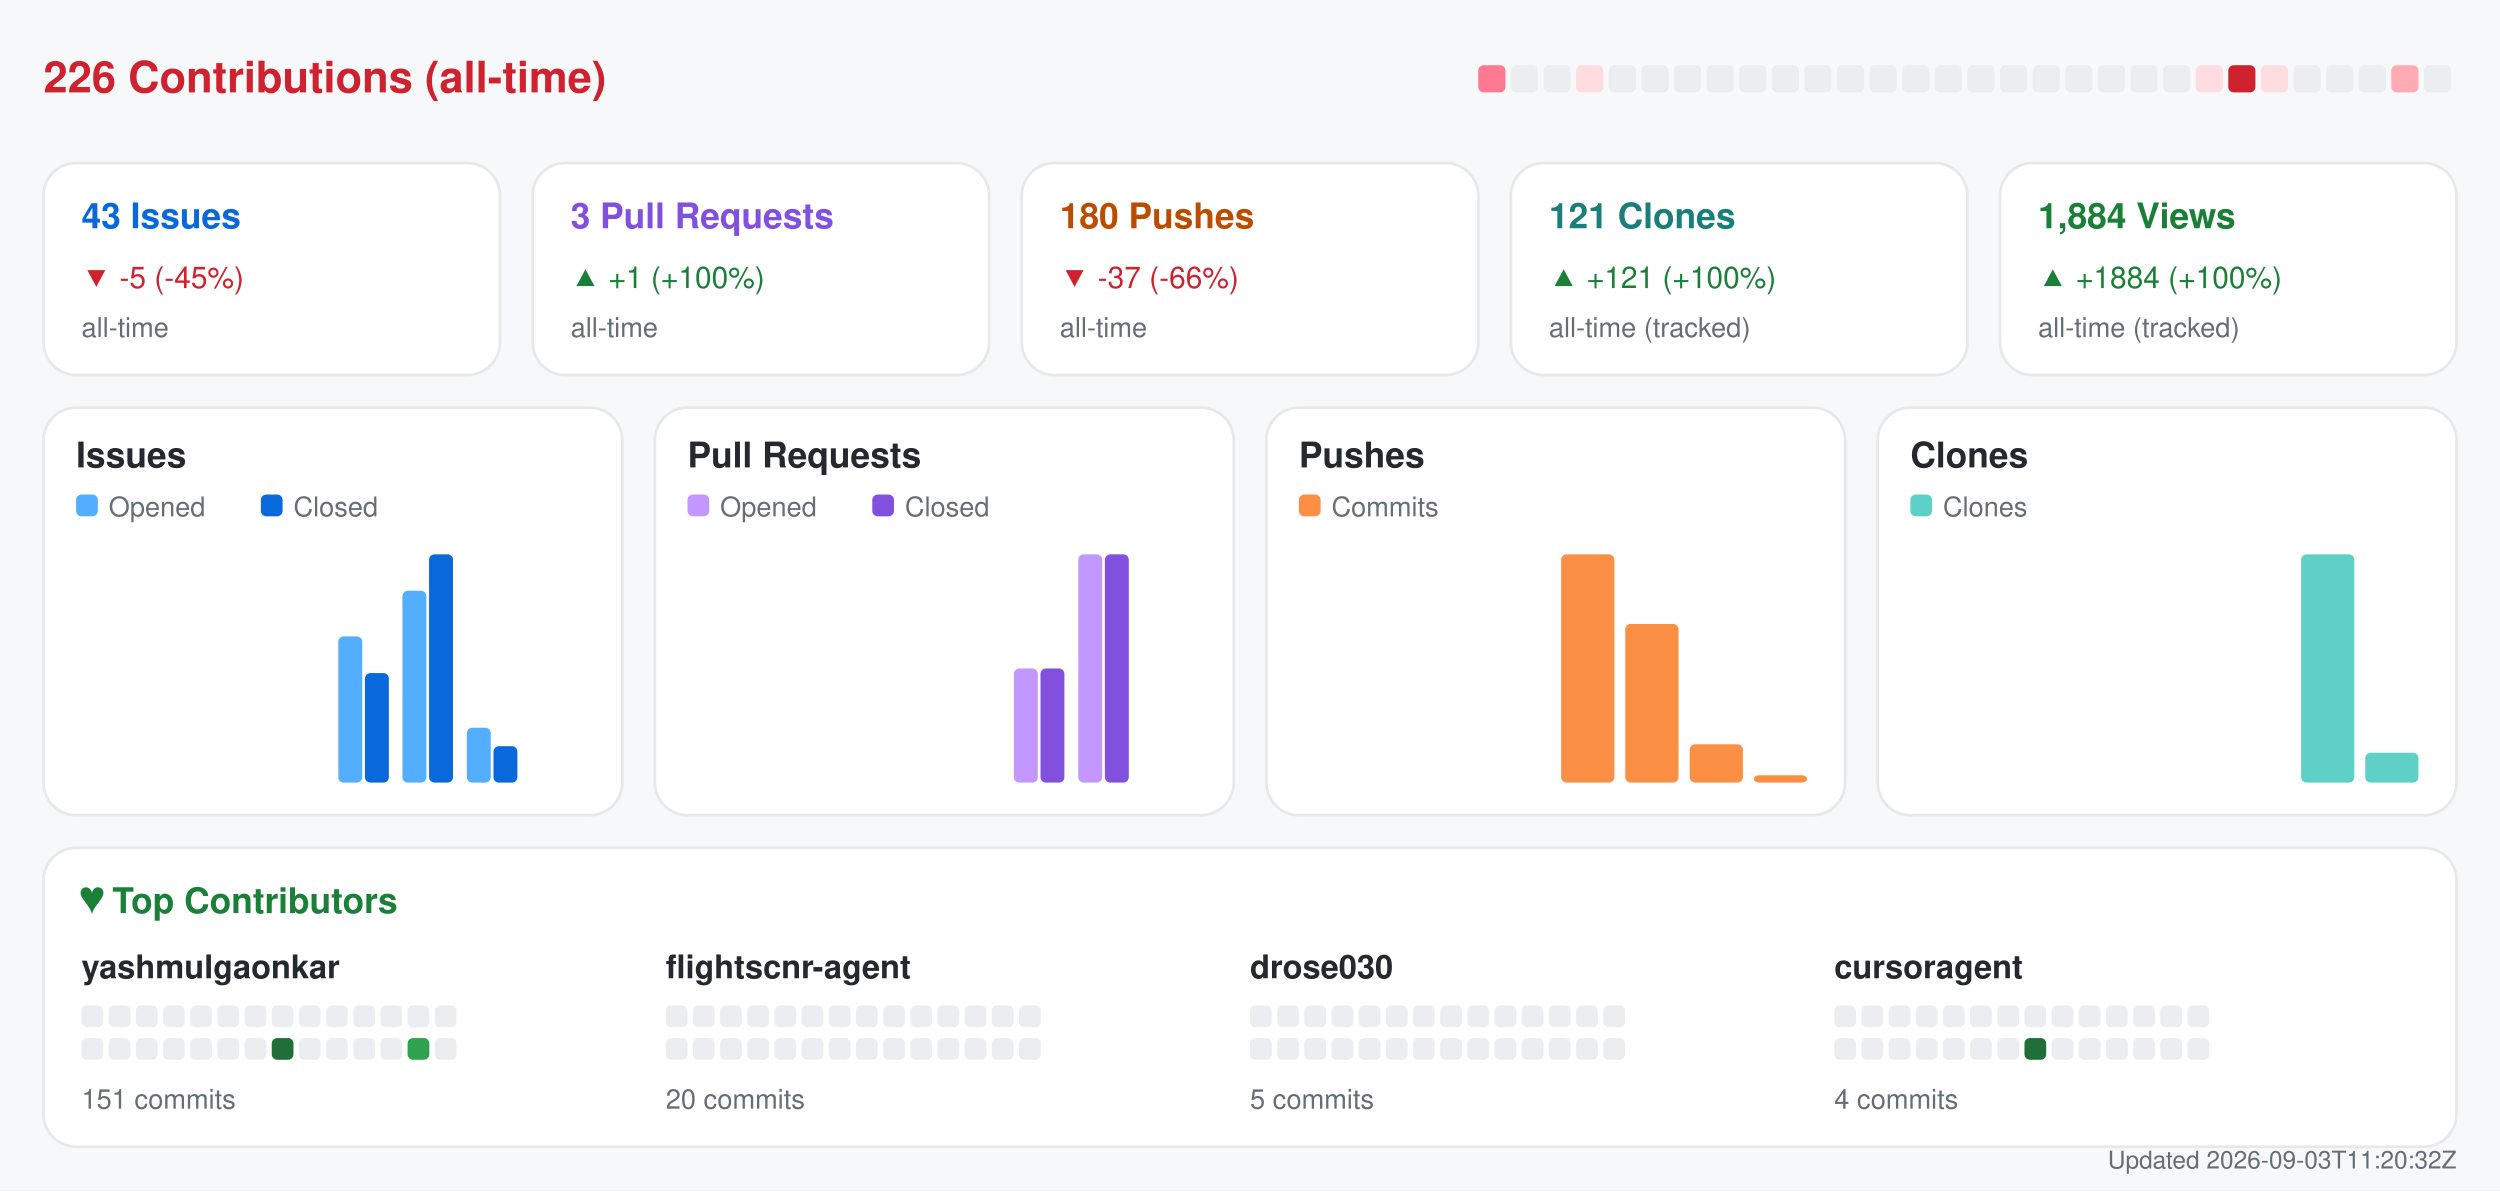
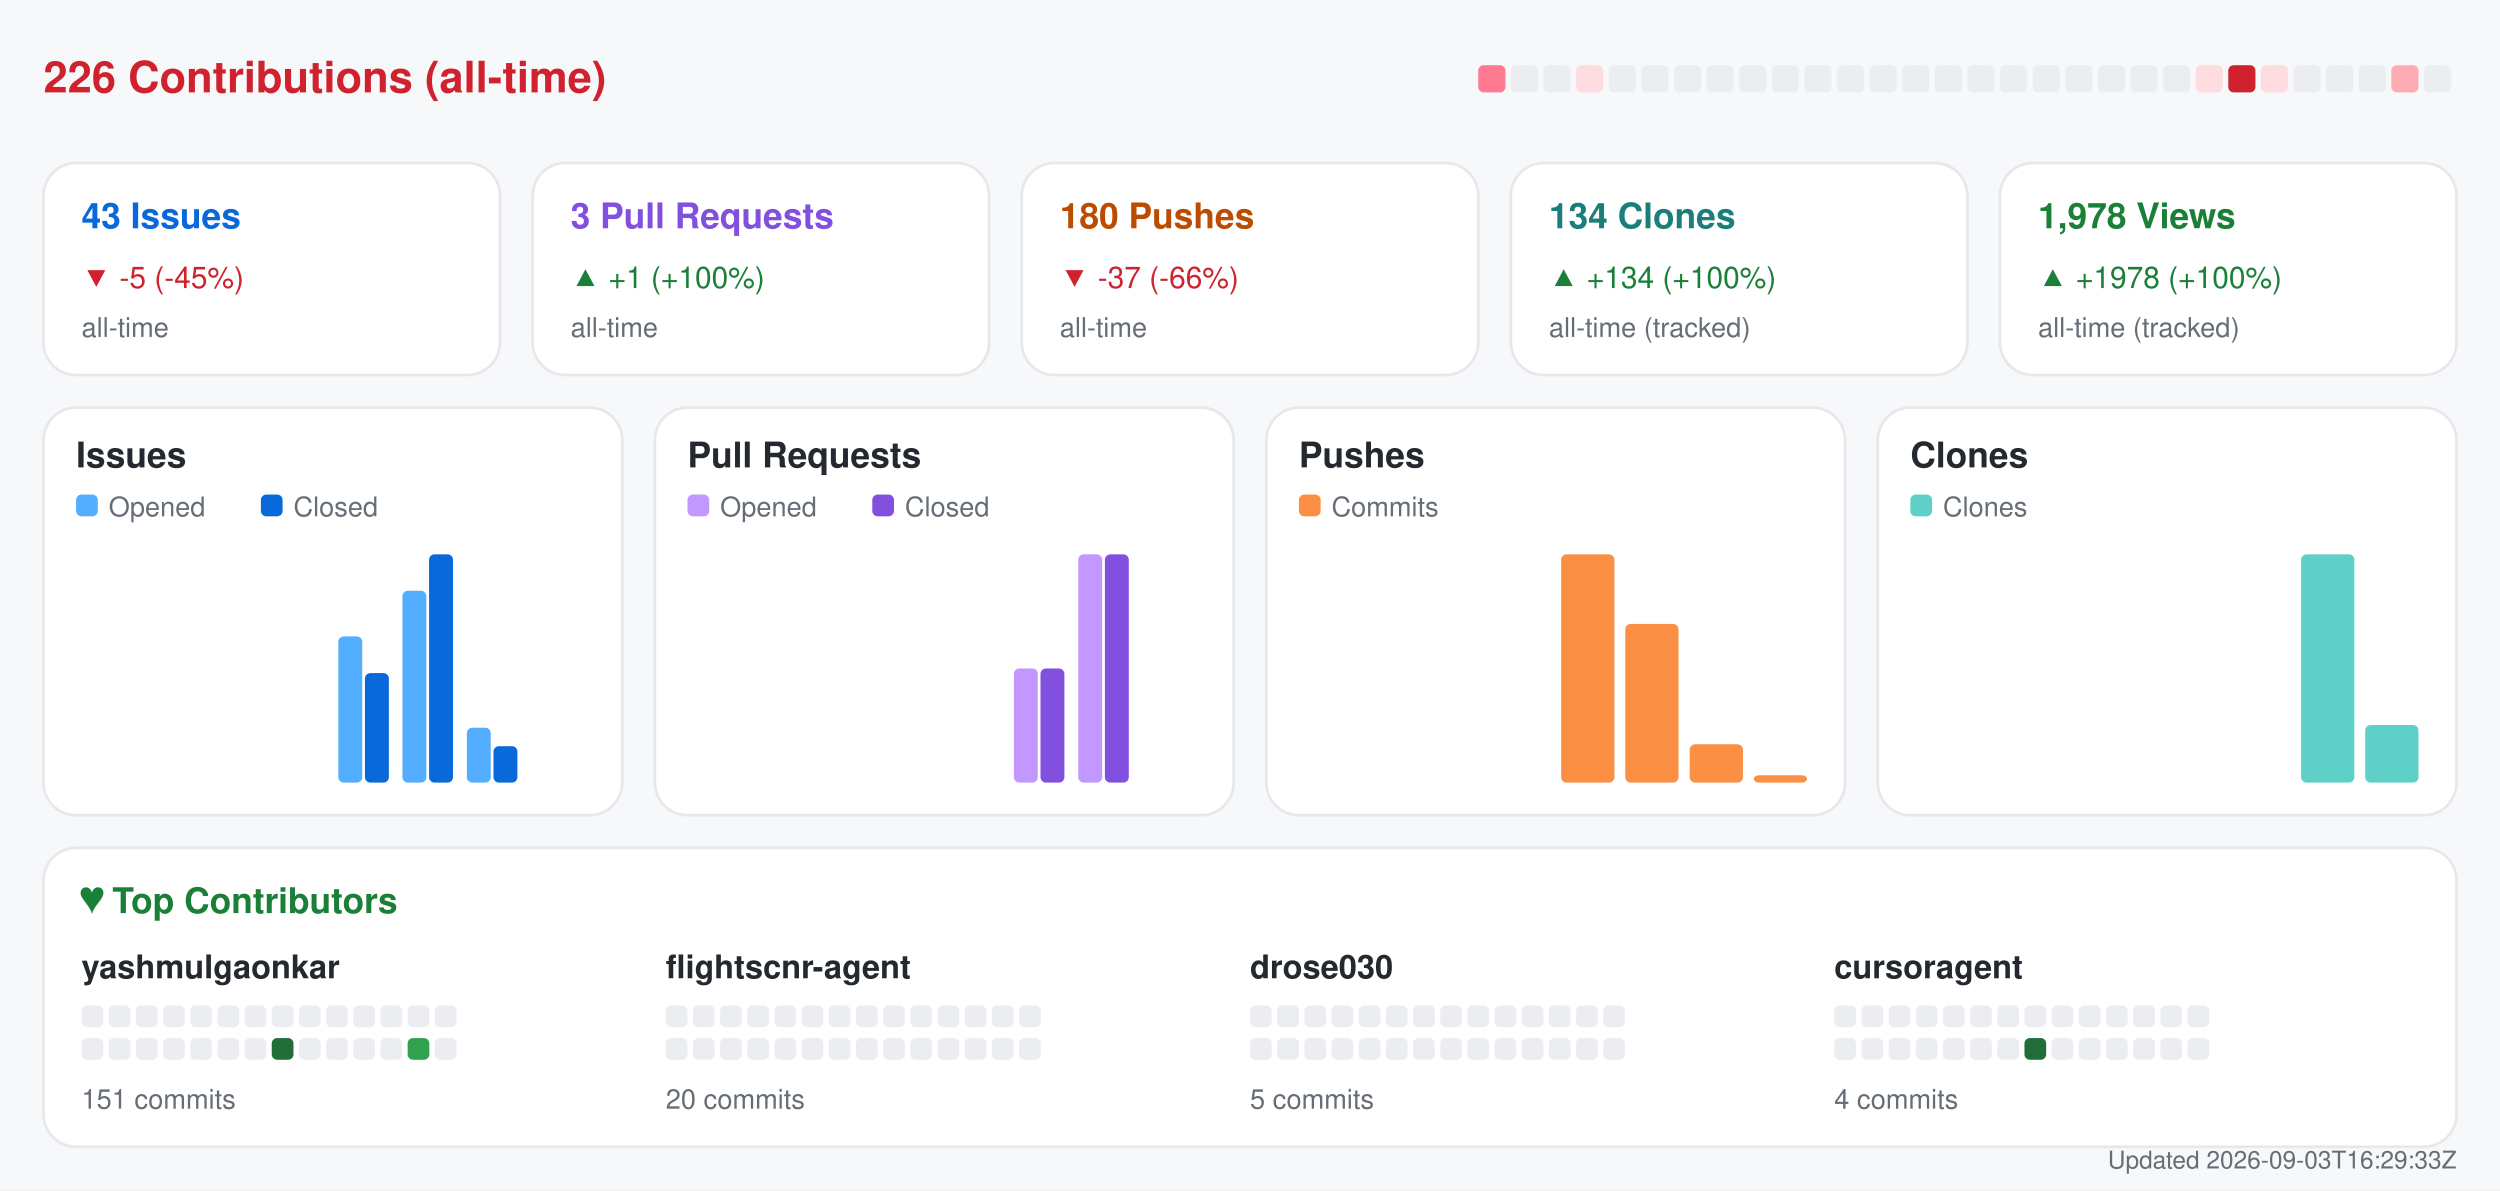
<svg xmlns="http://www.w3.org/2000/svg" width="920" height="438" viewBox="0 0 920 438" role="img" aria-label="Repository analytics for yashmulgaonkar/FlightScnr">
  <rect x="0.0" y="0.0" width="920.0" height="438.0" rx="0" fill="#f6f8fa" />
  <text x="16.0" y="34.0" fill="#cf222e" font-size="16" font-family="-apple-system,BlinkMacSystemFont,Segoe UI,Helvetica,Arial,sans-serif" font-weight="600" text-anchor="start">226 Contributions (all-time)</text>
  <rect x="544.0" y="24.0" width="10.0" height="10.0" rx="2" fill="#ff7a90" />
  <rect x="556.0" y="24.0" width="10.0" height="10.0" rx="2" fill="#ebedf0" />
  <rect x="568.0" y="24.0" width="10.0" height="10.0" rx="2" fill="#ebedf0" />
  <rect x="580.0" y="24.0" width="10.0" height="10.0" rx="2" fill="#ffdce0" />
  <rect x="592.0" y="24.0" width="10.0" height="10.0" rx="2" fill="#ebedf0" />
  <rect x="604.0" y="24.0" width="10.0" height="10.0" rx="2" fill="#ebedf0" />
  <rect x="616.0" y="24.0" width="10.0" height="10.0" rx="2" fill="#ebedf0" />
  <rect x="628.0" y="24.0" width="10.0" height="10.0" rx="2" fill="#ebedf0" />
  <rect x="640.0" y="24.0" width="10.0" height="10.0" rx="2" fill="#ebedf0" />
  <rect x="652.0" y="24.0" width="10.0" height="10.0" rx="2" fill="#ebedf0" />
  <rect x="664.0" y="24.0" width="10.0" height="10.0" rx="2" fill="#ebedf0" />
  <rect x="676.0" y="24.0" width="10.0" height="10.0" rx="2" fill="#ebedf0" />
  <rect x="688.0" y="24.0" width="10.0" height="10.0" rx="2" fill="#ebedf0" />
  <rect x="700.0" y="24.0" width="10.0" height="10.0" rx="2" fill="#ebedf0" />
  <rect x="712.0" y="24.0" width="10.0" height="10.0" rx="2" fill="#ebedf0" />
  <rect x="724.0" y="24.0" width="10.0" height="10.0" rx="2" fill="#ebedf0" />
  <rect x="736.0" y="24.0" width="10.0" height="10.0" rx="2" fill="#ebedf0" />
  <rect x="748.0" y="24.0" width="10.0" height="10.0" rx="2" fill="#ebedf0" />
  <rect x="760.0" y="24.0" width="10.0" height="10.0" rx="2" fill="#ebedf0" />
  <rect x="772.0" y="24.0" width="10.0" height="10.0" rx="2" fill="#ebedf0" />
  <rect x="784.0" y="24.0" width="10.0" height="10.0" rx="2" fill="#ebedf0" />
  <rect x="796.0" y="24.0" width="10.0" height="10.0" rx="2" fill="#ebedf0" />
  <rect x="808.0" y="24.0" width="10.0" height="10.0" rx="2" fill="#ffdce0" />
  <rect x="820.0" y="24.0" width="10.0" height="10.0" rx="2" fill="#cf222e" />
  <rect x="832.0" y="24.0" width="10.0" height="10.0" rx="2" fill="#ffdce0" />
  <rect x="844.0" y="24.0" width="10.0" height="10.0" rx="2" fill="#ebedf0" />
  <rect x="856.0" y="24.0" width="10.0" height="10.0" rx="2" fill="#ebedf0" />
  <rect x="868.0" y="24.0" width="10.0" height="10.0" rx="2" fill="#ebedf0" />
  <rect x="880.0" y="24.0" width="10.0" height="10.0" rx="2" fill="#ffabb3" />
  <rect x="892.0" y="24.0" width="10.0" height="10.0" rx="2" fill="#ebedf0" />
  <rect x="16.0" y="60.0" width="168.0" height="78.0" rx="12" fill="#ffffff" stroke="#e6e8eb" />
  <text x="30.0" y="84.0" fill="#0969da" font-size="13" font-family="-apple-system,BlinkMacSystemFont,Segoe UI,Helvetica,Arial,sans-serif" font-weight="600" text-anchor="start">43 Issues</text>
  <text x="30.0" y="106.0" fill="#cf222e" font-size="11" font-family="-apple-system,BlinkMacSystemFont,Segoe UI,Helvetica,Arial,sans-serif" font-weight="400" text-anchor="start">▼ -5 (-45%)</text>
  <text x="30.0" y="124.0" fill="#656d76" font-size="10" font-family="-apple-system,BlinkMacSystemFont,Segoe UI,Helvetica,Arial,sans-serif" font-weight="400" text-anchor="start">all-time</text>
  <rect x="196.0" y="60.0" width="168.0" height="78.0" rx="12" fill="#ffffff" stroke="#e6e8eb" />
  <text x="210.0" y="84.0" fill="#8250df" font-size="13" font-family="-apple-system,BlinkMacSystemFont,Segoe UI,Helvetica,Arial,sans-serif" font-weight="600" text-anchor="start">3 Pull Requests</text>
  <text x="210.0" y="106.0" fill="#1a7f37" font-size="11" font-family="-apple-system,BlinkMacSystemFont,Segoe UI,Helvetica,Arial,sans-serif" font-weight="400" text-anchor="start">▲ +1 (+100%)</text>
  <text x="210.0" y="124.0" fill="#656d76" font-size="10" font-family="-apple-system,BlinkMacSystemFont,Segoe UI,Helvetica,Arial,sans-serif" font-weight="400" text-anchor="start">all-time</text>
  <rect x="376.0" y="60.0" width="168.0" height="78.0" rx="12" fill="#ffffff" stroke="#e6e8eb" />
  <text x="390.0" y="84.0" fill="#bc4c00" font-size="13" font-family="-apple-system,BlinkMacSystemFont,Segoe UI,Helvetica,Arial,sans-serif" font-weight="600" text-anchor="start">180 Pushes</text>
  <text x="390.0" y="106.0" fill="#cf222e" font-size="11" font-family="-apple-system,BlinkMacSystemFont,Segoe UI,Helvetica,Arial,sans-serif" font-weight="400" text-anchor="start">▼ -37 (-66%)</text>
  <text x="390.0" y="124.0" fill="#656d76" font-size="10" font-family="-apple-system,BlinkMacSystemFont,Segoe UI,Helvetica,Arial,sans-serif" font-weight="400" text-anchor="start">all-time</text>
  <rect x="556.0" y="60.0" width="168.0" height="78.0" rx="12" fill="#ffffff" stroke="#e6e8eb" />
-   <text x="570.0" y="84.0" fill="#1a7f7a" font-size="13" font-family="-apple-system,BlinkMacSystemFont,Segoe UI,Helvetica,Arial,sans-serif" font-weight="600" text-anchor="start">121 Clones</text>
-   <text x="570.0" y="106.0" fill="#1a7f37" font-size="11" font-family="-apple-system,BlinkMacSystemFont,Segoe UI,Helvetica,Arial,sans-serif" font-weight="400" text-anchor="start">▲ +121 (+100%)</text>
+   <text x="570.0" y="84.0" fill="#1a7f7a" font-size="13" font-family="-apple-system,BlinkMacSystemFont,Segoe UI,Helvetica,Arial,sans-serif" font-weight="600" text-anchor="start">134 Clones</text>
+   <text x="570.0" y="106.0" fill="#1a7f37" font-size="11" font-family="-apple-system,BlinkMacSystemFont,Segoe UI,Helvetica,Arial,sans-serif" font-weight="400" text-anchor="start">▲ +134 (+100%)</text>
  <text x="570.0" y="124.0" fill="#656d76" font-size="10" font-family="-apple-system,BlinkMacSystemFont,Segoe UI,Helvetica,Arial,sans-serif" font-weight="400" text-anchor="start">all-time (tracked)</text>
  <rect x="736.0" y="60.0" width="168.0" height="78.0" rx="12" fill="#ffffff" stroke="#e6e8eb" />
-   <text x="750.0" y="84.0" fill="#1a7f37" font-size="13" font-family="-apple-system,BlinkMacSystemFont,Segoe UI,Helvetica,Arial,sans-serif" font-weight="600" text-anchor="start">1,884 Views</text>
-   <text x="750.0" y="106.0" fill="#1a7f37" font-size="11" font-family="-apple-system,BlinkMacSystemFont,Segoe UI,Helvetica,Arial,sans-serif" font-weight="400" text-anchor="start">▲ +1884 (+100%)</text>
+   <text x="750.0" y="84.0" fill="#1a7f37" font-size="13" font-family="-apple-system,BlinkMacSystemFont,Segoe UI,Helvetica,Arial,sans-serif" font-weight="600" text-anchor="start">1,978 Views</text>
+   <text x="750.0" y="106.0" fill="#1a7f37" font-size="11" font-family="-apple-system,BlinkMacSystemFont,Segoe UI,Helvetica,Arial,sans-serif" font-weight="400" text-anchor="start">▲ +1978 (+100%)</text>
  <text x="750.0" y="124.0" fill="#656d76" font-size="10" font-family="-apple-system,BlinkMacSystemFont,Segoe UI,Helvetica,Arial,sans-serif" font-weight="400" text-anchor="start">all-time (tracked)</text>
  <rect x="16.0" y="150.0" width="213.0" height="150.0" rx="12" fill="#ffffff" stroke="#e6e8eb" />
  <text x="28.0" y="172.0" fill="#24292f" font-size="13" font-family="-apple-system,BlinkMacSystemFont,Segoe UI,Helvetica,Arial,sans-serif" font-weight="600" text-anchor="start">Issues</text>
  <rect x="28.0" y="182.0" width="8.0" height="8.0" rx="2" fill="#54aeff" />
  <text x="40.0" y="190.0" fill="#656d76" font-size="10" font-family="-apple-system,BlinkMacSystemFont,Segoe UI,Helvetica,Arial,sans-serif" font-weight="400" text-anchor="start">Opened</text>
  <rect x="96.0" y="182.0" width="8.0" height="8.0" rx="2" fill="#0969da" />
  <text x="108.0" y="190.0" fill="#656d76" font-size="10" font-family="-apple-system,BlinkMacSystemFont,Segoe UI,Helvetica,Arial,sans-serif" font-weight="400" text-anchor="start">Closed</text>
  <rect x="30.0" y="288.0" width="8.8" height="0.0" rx="2" fill="#54aeff" />
  <rect x="39.8" y="288.0" width="8.8" height="0.0" rx="2" fill="#0969da" />
  <rect x="53.6" y="288.0" width="8.8" height="0.0" rx="2" fill="#54aeff" />
  <rect x="63.4" y="288.0" width="8.8" height="0.0" rx="2" fill="#0969da" />
  <rect x="77.2" y="288.0" width="8.8" height="0.0" rx="2" fill="#54aeff" />
  <rect x="87.1" y="288.0" width="8.8" height="0.0" rx="2" fill="#0969da" />
  <rect x="100.9" y="288.0" width="8.8" height="0.0" rx="2" fill="#54aeff" />
  <rect x="110.7" y="288.0" width="8.8" height="0.0" rx="2" fill="#0969da" />
  <rect x="124.5" y="234.2" width="8.8" height="53.8" rx="2" fill="#54aeff" />
  <rect x="134.3" y="247.7" width="8.8" height="40.3" rx="2" fill="#0969da" />
  <rect x="148.1" y="217.4" width="8.8" height="70.6" rx="2" fill="#54aeff" />
  <rect x="157.9" y="204.0" width="8.8" height="84.0" rx="2" fill="#0969da" />
  <rect x="171.8" y="267.8" width="8.8" height="20.2" rx="2" fill="#54aeff" />
  <rect x="181.6" y="274.6" width="8.8" height="13.4" rx="2" fill="#0969da" />
  <rect x="195.4" y="288.0" width="8.8" height="0.0" rx="2" fill="#54aeff" />
  <rect x="205.2" y="288.0" width="8.8" height="0.0" rx="2" fill="#0969da" />
  <rect x="241.0" y="150.0" width="213.0" height="150.0" rx="12" fill="#ffffff" stroke="#e6e8eb" />
  <text x="253.0" y="172.0" fill="#24292f" font-size="13" font-family="-apple-system,BlinkMacSystemFont,Segoe UI,Helvetica,Arial,sans-serif" font-weight="600" text-anchor="start">Pull Requests</text>
  <rect x="253.0" y="182.0" width="8.0" height="8.0" rx="2" fill="#c297ff" />
  <text x="265.0" y="190.0" fill="#656d76" font-size="10" font-family="-apple-system,BlinkMacSystemFont,Segoe UI,Helvetica,Arial,sans-serif" font-weight="400" text-anchor="start">Opened</text>
  <rect x="321.0" y="182.0" width="8.0" height="8.0" rx="2" fill="#8250df" />
  <text x="333.0" y="190.0" fill="#656d76" font-size="10" font-family="-apple-system,BlinkMacSystemFont,Segoe UI,Helvetica,Arial,sans-serif" font-weight="400" text-anchor="start">Closed</text>
  <rect x="255.0" y="288.0" width="8.8" height="0.0" rx="2" fill="#c297ff" />
  <rect x="264.8" y="288.0" width="8.8" height="0.0" rx="2" fill="#8250df" />
  <rect x="278.6" y="288.0" width="8.8" height="0.0" rx="2" fill="#c297ff" />
  <rect x="288.4" y="288.0" width="8.8" height="0.0" rx="2" fill="#8250df" />
  <rect x="302.2" y="288.0" width="8.8" height="0.0" rx="2" fill="#c297ff" />
  <rect x="312.1" y="288.0" width="8.8" height="0.0" rx="2" fill="#8250df" />
  <rect x="325.9" y="288.0" width="8.8" height="0.0" rx="2" fill="#c297ff" />
  <rect x="335.7" y="288.0" width="8.8" height="0.0" rx="2" fill="#8250df" />
  <rect x="349.5" y="288.0" width="8.8" height="0.0" rx="2" fill="#c297ff" />
  <rect x="359.3" y="288.0" width="8.8" height="0.0" rx="2" fill="#8250df" />
  <rect x="373.1" y="246.0" width="8.8" height="42.0" rx="2" fill="#c297ff" />
  <rect x="382.9" y="246.0" width="8.8" height="42.0" rx="2" fill="#8250df" />
  <rect x="396.8" y="204.0" width="8.8" height="84.0" rx="2" fill="#c297ff" />
  <rect x="406.6" y="204.0" width="8.8" height="84.0" rx="2" fill="#8250df" />
  <rect x="420.4" y="288.0" width="8.8" height="0.0" rx="2" fill="#c297ff" />
  <rect x="430.2" y="288.0" width="8.8" height="0.0" rx="2" fill="#8250df" />
  <rect x="466.0" y="150.0" width="213.0" height="150.0" rx="12" fill="#ffffff" stroke="#e6e8eb" />
  <text x="478.0" y="172.0" fill="#24292f" font-size="13" font-family="-apple-system,BlinkMacSystemFont,Segoe UI,Helvetica,Arial,sans-serif" font-weight="600" text-anchor="start">Pushes</text>
  <rect x="478.0" y="182.0" width="8.0" height="8.0" rx="2" fill="#fb8f44" />
  <text x="490.0" y="190.0" fill="#656d76" font-size="10" font-family="-apple-system,BlinkMacSystemFont,Segoe UI,Helvetica,Arial,sans-serif" font-weight="400" text-anchor="start">Commits</text>
  <rect x="480.0" y="288.0" width="19.6" height="0.0" rx="2" fill="#fb8f44" />
  <rect x="503.6" y="288.0" width="19.6" height="0.0" rx="2" fill="#fb8f44" />
  <rect x="527.2" y="288.0" width="19.6" height="0.0" rx="2" fill="#fb8f44" />
  <rect x="550.9" y="288.0" width="19.6" height="0.0" rx="2" fill="#fb8f44" />
  <rect x="574.5" y="204.0" width="19.6" height="84.0" rx="2" fill="#fb8f44" />
  <rect x="598.1" y="229.6" width="19.6" height="58.4" rx="2" fill="#fb8f44" />
  <rect x="621.8" y="273.9" width="19.6" height="14.1" rx="2" fill="#fb8f44" />
  <rect x="645.4" y="285.3" width="19.6" height="2.7" rx="2" fill="#fb8f44" />
  <rect x="691.0" y="150.0" width="213.0" height="150.0" rx="12" fill="#ffffff" stroke="#e6e8eb" />
  <text x="703.0" y="172.0" fill="#24292f" font-size="13" font-family="-apple-system,BlinkMacSystemFont,Segoe UI,Helvetica,Arial,sans-serif" font-weight="600" text-anchor="start">Clones</text>
  <rect x="703.0" y="182.0" width="8.0" height="8.0" rx="2" fill="#5fd0c8" />
  <text x="715.0" y="190.0" fill="#656d76" font-size="10" font-family="-apple-system,BlinkMacSystemFont,Segoe UI,Helvetica,Arial,sans-serif" font-weight="400" text-anchor="start">Clones</text>
  <rect x="705.0" y="288.0" width="19.6" height="0.0" rx="2" fill="#5fd0c8" />
  <rect x="728.6" y="288.0" width="19.6" height="0.0" rx="2" fill="#5fd0c8" />
  <rect x="752.2" y="288.0" width="19.6" height="0.0" rx="2" fill="#5fd0c8" />
  <rect x="775.9" y="288.0" width="19.6" height="0.0" rx="2" fill="#5fd0c8" />
  <rect x="799.5" y="288.0" width="19.6" height="0.0" rx="2" fill="#5fd0c8" />
  <rect x="823.1" y="288.0" width="19.6" height="0.0" rx="2" fill="#5fd0c8" />
  <rect x="846.8" y="204.0" width="19.6" height="84.0" rx="2" fill="#5fd0c8" />
-   <rect x="870.4" y="277.0" width="19.6" height="11.0" rx="2" fill="#5fd0c8" />
+   <rect x="870.4" y="266.8" width="19.6" height="21.2" rx="2" fill="#5fd0c8" />
  <rect x="16.0" y="312.0" width="888.0" height="110.0" rx="12" fill="#ffffff" stroke="#e6e8eb" />
  <text x="30.0" y="336.0" fill="#1a7f37" font-size="13" font-family="-apple-system,BlinkMacSystemFont,Segoe UI,Helvetica,Arial,sans-serif" font-weight="600" text-anchor="start">♥  Top Contributors</text>
  <text x="30.0" y="360.0" fill="#24292f" font-size="12" font-family="-apple-system,BlinkMacSystemFont,Segoe UI,Helvetica,Arial,sans-serif" font-weight="600" text-anchor="start">yashmulgaonkar</text>
  <rect x="30.0" y="370.0" width="8.0" height="8.0" rx="2" fill="#ebedf0" />
  <rect x="40.0" y="370.0" width="8.0" height="8.0" rx="2" fill="#ebedf0" />
  <rect x="50.0" y="370.0" width="8.0" height="8.0" rx="2" fill="#ebedf0" />
  <rect x="60.0" y="370.0" width="8.0" height="8.0" rx="2" fill="#ebedf0" />
  <rect x="70.0" y="370.0" width="8.0" height="8.0" rx="2" fill="#ebedf0" />
  <rect x="80.0" y="370.0" width="8.0" height="8.0" rx="2" fill="#ebedf0" />
  <rect x="90.0" y="370.0" width="8.0" height="8.0" rx="2" fill="#ebedf0" />
  <rect x="100.0" y="370.0" width="8.0" height="8.0" rx="2" fill="#ebedf0" />
  <rect x="110.0" y="370.0" width="8.0" height="8.0" rx="2" fill="#ebedf0" />
  <rect x="120.0" y="370.0" width="8.0" height="8.0" rx="2" fill="#ebedf0" />
  <rect x="130.0" y="370.0" width="8.0" height="8.0" rx="2" fill="#ebedf0" />
  <rect x="140.0" y="370.0" width="8.0" height="8.0" rx="2" fill="#ebedf0" />
  <rect x="150.0" y="370.0" width="8.0" height="8.0" rx="2" fill="#ebedf0" />
  <rect x="160.0" y="370.0" width="8.0" height="8.0" rx="2" fill="#ebedf0" />
  <rect x="30.0" y="382.0" width="8.0" height="8.0" rx="2" fill="#ebedf0" />
  <rect x="40.0" y="382.0" width="8.0" height="8.0" rx="2" fill="#ebedf0" />
  <rect x="50.0" y="382.0" width="8.0" height="8.0" rx="2" fill="#ebedf0" />
  <rect x="60.0" y="382.0" width="8.0" height="8.0" rx="2" fill="#ebedf0" />
  <rect x="70.0" y="382.0" width="8.0" height="8.0" rx="2" fill="#ebedf0" />
  <rect x="80.0" y="382.0" width="8.0" height="8.0" rx="2" fill="#ebedf0" />
  <rect x="90.0" y="382.0" width="8.0" height="8.0" rx="2" fill="#ebedf0" />
  <rect x="100.0" y="382.0" width="8.0" height="8.0" rx="2" fill="#216e39" />
  <rect x="110.0" y="382.0" width="8.0" height="8.0" rx="2" fill="#ebedf0" />
  <rect x="120.0" y="382.0" width="8.0" height="8.0" rx="2" fill="#ebedf0" />
  <rect x="130.0" y="382.0" width="8.0" height="8.0" rx="2" fill="#ebedf0" />
  <rect x="140.0" y="382.0" width="8.0" height="8.0" rx="2" fill="#ebedf0" />
  <rect x="150.0" y="382.0" width="8.0" height="8.0" rx="2" fill="#30a14e" />
  <rect x="160.0" y="382.0" width="8.0" height="8.0" rx="2" fill="#ebedf0" />
  <text x="30.0" y="408.0" fill="#656d76" font-size="10" font-family="-apple-system,BlinkMacSystemFont,Segoe UI,Helvetica,Arial,sans-serif" font-weight="400" text-anchor="start">151 commits</text>
  <text x="245.0" y="360.0" fill="#24292f" font-size="12" font-family="-apple-system,BlinkMacSystemFont,Segoe UI,Helvetica,Arial,sans-serif" font-weight="600" text-anchor="start">flightscnr-agent</text>
  <rect x="245.0" y="370.0" width="8.0" height="8.0" rx="2" fill="#ebedf0" />
  <rect x="255.0" y="370.0" width="8.0" height="8.0" rx="2" fill="#ebedf0" />
  <rect x="265.0" y="370.0" width="8.0" height="8.0" rx="2" fill="#ebedf0" />
  <rect x="275.0" y="370.0" width="8.0" height="8.0" rx="2" fill="#ebedf0" />
  <rect x="285.0" y="370.0" width="8.0" height="8.0" rx="2" fill="#ebedf0" />
  <rect x="295.0" y="370.0" width="8.0" height="8.0" rx="2" fill="#ebedf0" />
  <rect x="305.0" y="370.0" width="8.0" height="8.0" rx="2" fill="#ebedf0" />
  <rect x="315.0" y="370.0" width="8.0" height="8.0" rx="2" fill="#ebedf0" />
  <rect x="325.0" y="370.0" width="8.0" height="8.0" rx="2" fill="#ebedf0" />
  <rect x="335.0" y="370.0" width="8.0" height="8.0" rx="2" fill="#ebedf0" />
  <rect x="345.0" y="370.0" width="8.0" height="8.0" rx="2" fill="#ebedf0" />
  <rect x="355.0" y="370.0" width="8.0" height="8.0" rx="2" fill="#ebedf0" />
  <rect x="365.0" y="370.0" width="8.0" height="8.0" rx="2" fill="#ebedf0" />
  <rect x="375.0" y="370.0" width="8.0" height="8.0" rx="2" fill="#ebedf0" />
  <rect x="245.0" y="382.0" width="8.0" height="8.0" rx="2" fill="#ebedf0" />
  <rect x="255.0" y="382.0" width="8.0" height="8.0" rx="2" fill="#ebedf0" />
  <rect x="265.0" y="382.0" width="8.0" height="8.0" rx="2" fill="#ebedf0" />
  <rect x="275.0" y="382.0" width="8.0" height="8.0" rx="2" fill="#ebedf0" />
  <rect x="285.0" y="382.0" width="8.0" height="8.0" rx="2" fill="#ebedf0" />
  <rect x="295.0" y="382.0" width="8.0" height="8.0" rx="2" fill="#ebedf0" />
  <rect x="305.0" y="382.0" width="8.0" height="8.0" rx="2" fill="#ebedf0" />
  <rect x="315.0" y="382.0" width="8.0" height="8.0" rx="2" fill="#ebedf0" />
  <rect x="325.0" y="382.0" width="8.0" height="8.0" rx="2" fill="#ebedf0" />
  <rect x="335.0" y="382.0" width="8.0" height="8.0" rx="2" fill="#ebedf0" />
  <rect x="345.0" y="382.0" width="8.0" height="8.0" rx="2" fill="#ebedf0" />
  <rect x="355.0" y="382.0" width="8.0" height="8.0" rx="2" fill="#ebedf0" />
  <rect x="365.0" y="382.0" width="8.0" height="8.0" rx="2" fill="#ebedf0" />
  <rect x="375.0" y="382.0" width="8.0" height="8.0" rx="2" fill="#ebedf0" />
  <text x="245.0" y="408.0" fill="#656d76" font-size="10" font-family="-apple-system,BlinkMacSystemFont,Segoe UI,Helvetica,Arial,sans-serif" font-weight="400" text-anchor="start">20 commits</text>
  <text x="460.0" y="360.0" fill="#24292f" font-size="12" font-family="-apple-system,BlinkMacSystemFont,Segoe UI,Helvetica,Arial,sans-serif" font-weight="600" text-anchor="start">drose030</text>
  <rect x="460.0" y="370.0" width="8.0" height="8.0" rx="2" fill="#ebedf0" />
  <rect x="470.0" y="370.0" width="8.0" height="8.0" rx="2" fill="#ebedf0" />
  <rect x="480.0" y="370.0" width="8.0" height="8.0" rx="2" fill="#ebedf0" />
  <rect x="490.0" y="370.0" width="8.0" height="8.0" rx="2" fill="#ebedf0" />
  <rect x="500.0" y="370.0" width="8.0" height="8.0" rx="2" fill="#ebedf0" />
  <rect x="510.0" y="370.0" width="8.0" height="8.0" rx="2" fill="#ebedf0" />
  <rect x="520.0" y="370.0" width="8.0" height="8.0" rx="2" fill="#ebedf0" />
  <rect x="530.0" y="370.0" width="8.0" height="8.0" rx="2" fill="#ebedf0" />
  <rect x="540.0" y="370.0" width="8.0" height="8.0" rx="2" fill="#ebedf0" />
  <rect x="550.0" y="370.0" width="8.0" height="8.0" rx="2" fill="#ebedf0" />
  <rect x="560.0" y="370.0" width="8.0" height="8.0" rx="2" fill="#ebedf0" />
  <rect x="570.0" y="370.0" width="8.0" height="8.0" rx="2" fill="#ebedf0" />
  <rect x="580.0" y="370.0" width="8.0" height="8.0" rx="2" fill="#ebedf0" />
  <rect x="590.0" y="370.0" width="8.0" height="8.0" rx="2" fill="#ebedf0" />
  <rect x="460.0" y="382.0" width="8.0" height="8.0" rx="2" fill="#ebedf0" />
  <rect x="470.0" y="382.0" width="8.0" height="8.0" rx="2" fill="#ebedf0" />
  <rect x="480.0" y="382.0" width="8.0" height="8.0" rx="2" fill="#ebedf0" />
  <rect x="490.0" y="382.0" width="8.0" height="8.0" rx="2" fill="#ebedf0" />
  <rect x="500.0" y="382.0" width="8.0" height="8.0" rx="2" fill="#ebedf0" />
  <rect x="510.0" y="382.0" width="8.0" height="8.0" rx="2" fill="#ebedf0" />
  <rect x="520.0" y="382.0" width="8.0" height="8.0" rx="2" fill="#ebedf0" />
  <rect x="530.0" y="382.0" width="8.0" height="8.0" rx="2" fill="#ebedf0" />
  <rect x="540.0" y="382.0" width="8.0" height="8.0" rx="2" fill="#ebedf0" />
  <rect x="550.0" y="382.0" width="8.0" height="8.0" rx="2" fill="#ebedf0" />
  <rect x="560.0" y="382.0" width="8.0" height="8.0" rx="2" fill="#ebedf0" />
  <rect x="570.0" y="382.0" width="8.0" height="8.0" rx="2" fill="#ebedf0" />
  <rect x="580.0" y="382.0" width="8.0" height="8.0" rx="2" fill="#ebedf0" />
  <rect x="590.0" y="382.0" width="8.0" height="8.0" rx="2" fill="#ebedf0" />
  <text x="460.0" y="408.0" fill="#656d76" font-size="10" font-family="-apple-system,BlinkMacSystemFont,Segoe UI,Helvetica,Arial,sans-serif" font-weight="400" text-anchor="start">5 commits</text>
  <text x="675.0" y="360.0" fill="#24292f" font-size="12" font-family="-apple-system,BlinkMacSystemFont,Segoe UI,Helvetica,Arial,sans-serif" font-weight="600" text-anchor="start">cursoragent</text>
  <rect x="675.0" y="370.0" width="8.0" height="8.0" rx="2" fill="#ebedf0" />
  <rect x="685.0" y="370.0" width="8.0" height="8.0" rx="2" fill="#ebedf0" />
  <rect x="695.0" y="370.0" width="8.0" height="8.0" rx="2" fill="#ebedf0" />
  <rect x="705.0" y="370.0" width="8.0" height="8.0" rx="2" fill="#ebedf0" />
  <rect x="715.0" y="370.0" width="8.0" height="8.0" rx="2" fill="#ebedf0" />
  <rect x="725.0" y="370.0" width="8.0" height="8.0" rx="2" fill="#ebedf0" />
  <rect x="735.0" y="370.0" width="8.0" height="8.0" rx="2" fill="#ebedf0" />
  <rect x="745.0" y="370.0" width="8.0" height="8.0" rx="2" fill="#ebedf0" />
  <rect x="755.0" y="370.0" width="8.0" height="8.0" rx="2" fill="#ebedf0" />
  <rect x="765.0" y="370.0" width="8.0" height="8.0" rx="2" fill="#ebedf0" />
  <rect x="775.0" y="370.0" width="8.0" height="8.0" rx="2" fill="#ebedf0" />
  <rect x="785.0" y="370.0" width="8.0" height="8.0" rx="2" fill="#ebedf0" />
  <rect x="795.0" y="370.0" width="8.0" height="8.0" rx="2" fill="#ebedf0" />
  <rect x="805.0" y="370.0" width="8.0" height="8.0" rx="2" fill="#ebedf0" />
  <rect x="675.0" y="382.0" width="8.0" height="8.0" rx="2" fill="#ebedf0" />
  <rect x="685.0" y="382.0" width="8.0" height="8.0" rx="2" fill="#ebedf0" />
  <rect x="695.0" y="382.0" width="8.0" height="8.0" rx="2" fill="#ebedf0" />
  <rect x="705.0" y="382.0" width="8.0" height="8.0" rx="2" fill="#ebedf0" />
  <rect x="715.0" y="382.0" width="8.0" height="8.0" rx="2" fill="#ebedf0" />
  <rect x="725.0" y="382.0" width="8.0" height="8.0" rx="2" fill="#ebedf0" />
  <rect x="735.0" y="382.0" width="8.0" height="8.0" rx="2" fill="#ebedf0" />
  <rect x="745.0" y="382.0" width="8.0" height="8.0" rx="2" fill="#216e39" />
  <rect x="755.0" y="382.0" width="8.0" height="8.0" rx="2" fill="#ebedf0" />
  <rect x="765.0" y="382.0" width="8.0" height="8.0" rx="2" fill="#ebedf0" />
  <rect x="775.0" y="382.0" width="8.0" height="8.0" rx="2" fill="#ebedf0" />
  <rect x="785.0" y="382.0" width="8.0" height="8.0" rx="2" fill="#ebedf0" />
  <rect x="795.0" y="382.0" width="8.0" height="8.0" rx="2" fill="#ebedf0" />
  <rect x="805.0" y="382.0" width="8.0" height="8.0" rx="2" fill="#ebedf0" />
  <text x="675.0" y="408.0" fill="#656d76" font-size="10" font-family="-apple-system,BlinkMacSystemFont,Segoe UI,Helvetica,Arial,sans-serif" font-weight="400" text-anchor="start">4 commits</text>
-   <text x="904.0" y="430.0" fill="#656d76" font-size="9" font-family="-apple-system,BlinkMacSystemFont,Segoe UI,Helvetica,Arial,sans-serif" font-weight="400" text-anchor="end">Updated 2026-09-03T11:20:32Z</text>
+   <text x="904.0" y="430.0" fill="#656d76" font-size="9" font-family="-apple-system,BlinkMacSystemFont,Segoe UI,Helvetica,Arial,sans-serif" font-weight="400" text-anchor="end">Updated 2026-09-03T16:29:33Z</text>
</svg>
